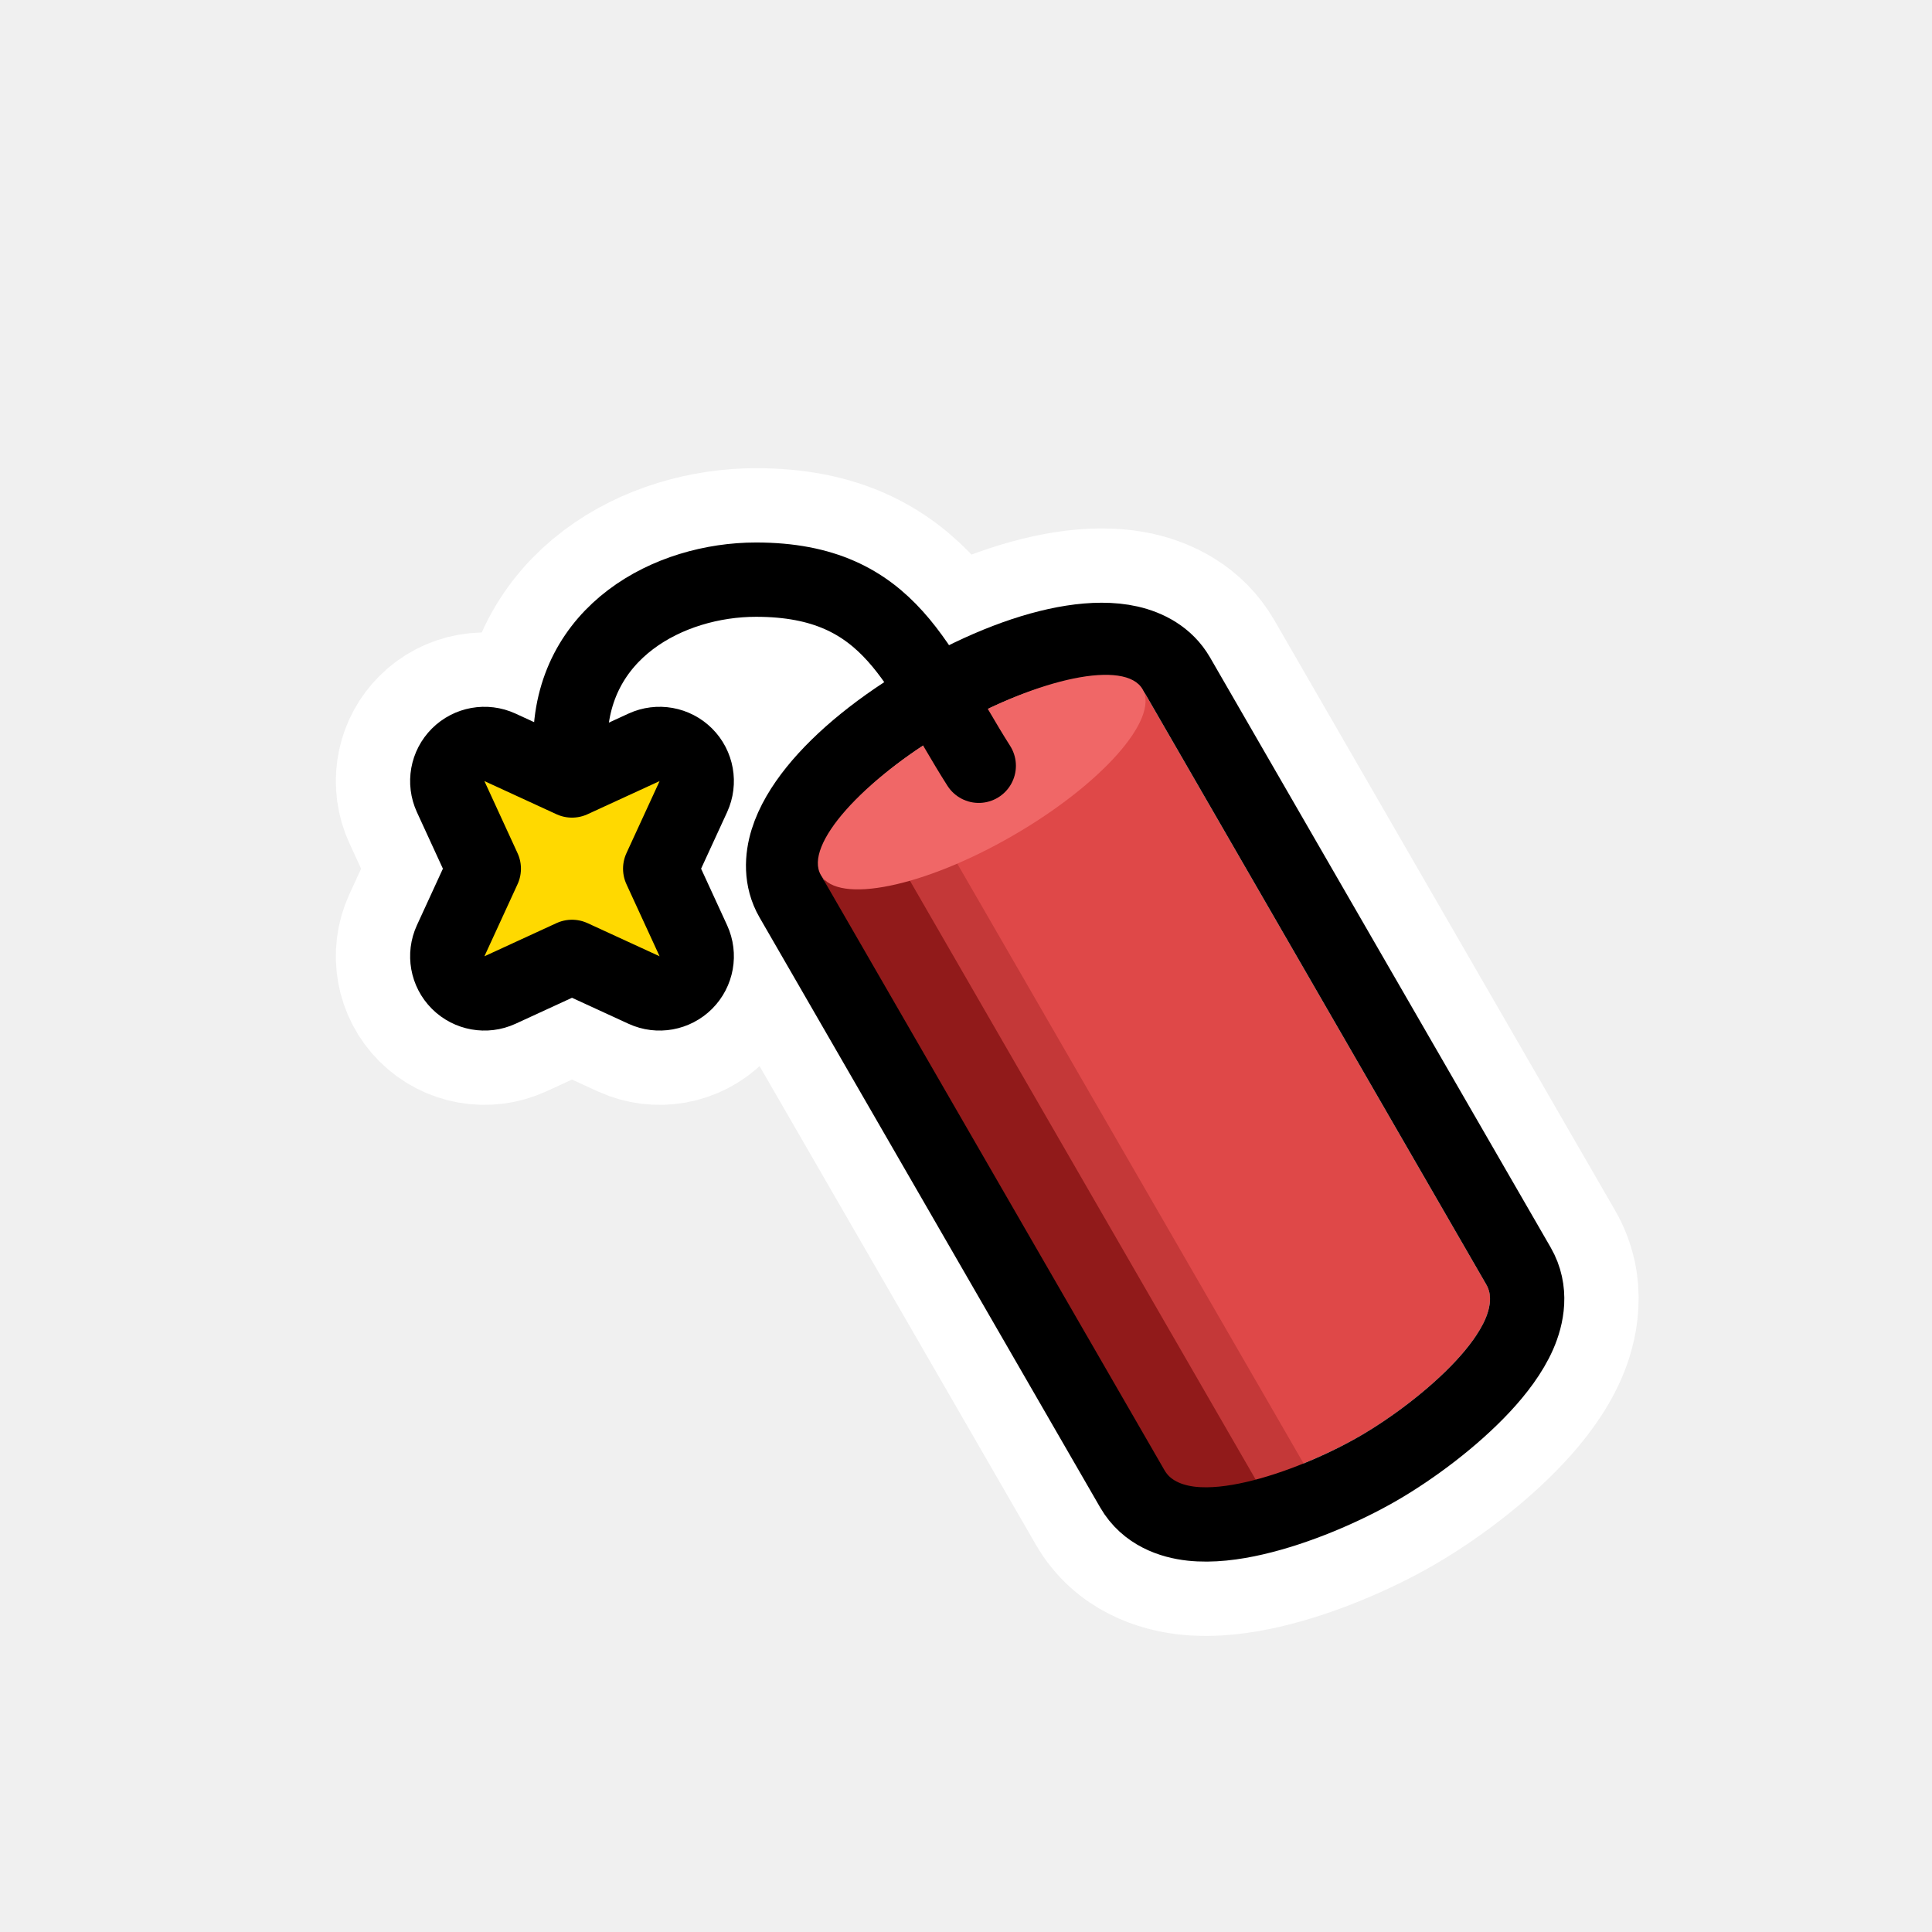
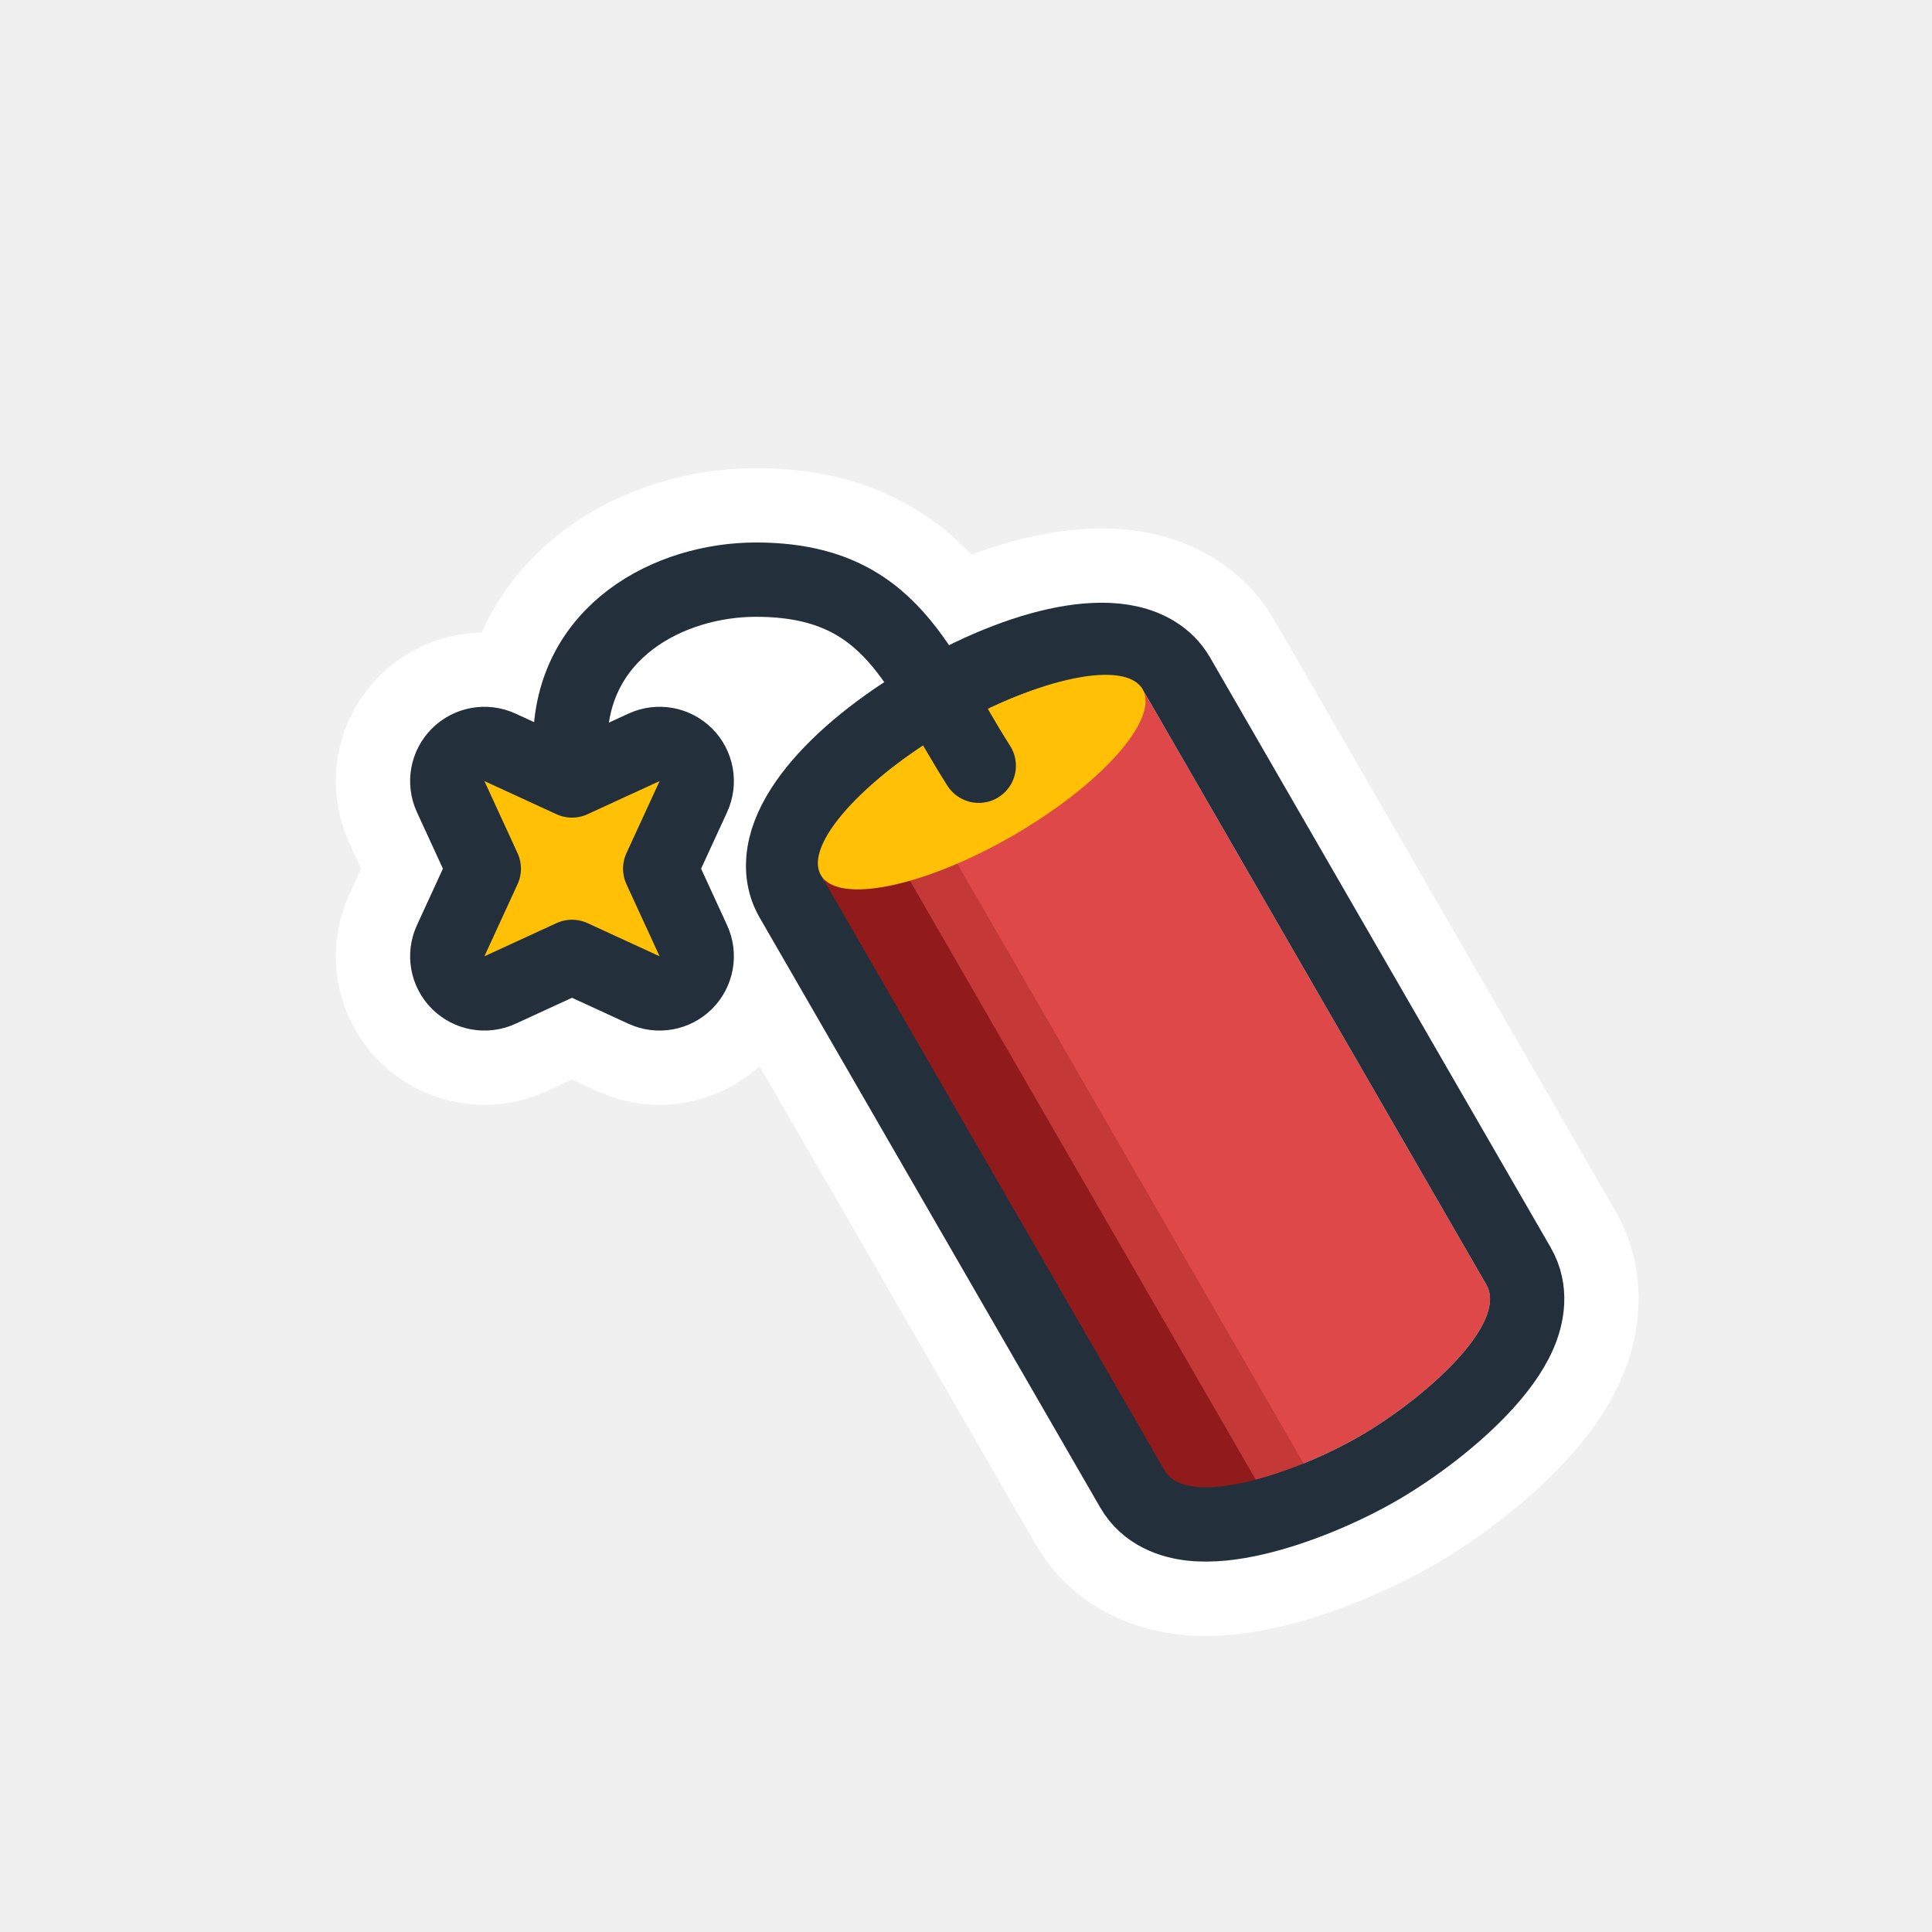
<svg xmlns="http://www.w3.org/2000/svg" width="78" height="78" viewBox="0 0 78 78" fill="none">
-   <path d="M17.437 29.414C18.324 28.526 19.671 28.285 20.811 28.81L23.093 29.86L25.376 28.81C26.516 28.285 27.863 28.526 28.75 29.414C29.638 30.302 29.879 31.648 29.355 32.789L28.304 35.071L29.355 37.353C29.879 38.494 29.638 39.84 28.75 40.728C27.863 41.615 26.516 41.857 25.376 41.332L23.093 40.282L20.811 41.332C19.671 41.857 18.324 41.615 17.437 40.728C16.549 39.84 16.308 38.494 16.832 37.353L17.881 35.071L16.832 32.789L16.743 32.573C16.341 31.482 16.605 30.246 17.437 29.414Z" fill="#FFD900" stroke="white" stroke-width="6" stroke-linejoin="round" />
+   <path d="M17.437 29.414C18.324 28.526 19.671 28.285 20.811 28.81L23.093 29.86L25.376 28.81C26.516 28.285 27.863 28.526 28.75 29.414C29.638 30.302 29.879 31.648 29.355 32.789L28.304 35.071L29.355 37.353C29.879 38.494 29.638 39.84 28.75 40.728C27.863 41.615 26.516 41.857 25.376 41.332L23.093 40.282L20.811 41.332C19.671 41.857 18.324 41.615 17.437 40.728C16.549 39.84 16.308 38.494 16.832 37.353L17.881 35.071L16.832 32.789L16.743 32.573C16.341 31.482 16.604 30.246 17.437 29.414Z" fill="#FFD900" stroke="white" stroke-width="6" stroke-linejoin="round" />
  <path d="M39.515 30.917C37.023 27 36.023 23.402 30.523 23.402C27.023 23.402 23.023 25.5 23.023 30" stroke="white" stroke-width="9" stroke-linecap="round" />
-   <path d="M36.884 26.813C39.051 25.561 41.192 24.741 43.048 24.451C43.967 24.308 44.971 24.27 45.932 24.488C46.894 24.706 48.114 25.264 48.852 26.542L62.602 50.358C63.515 51.939 63.118 53.537 62.702 54.483C62.275 55.453 61.599 56.314 60.956 57.003C59.648 58.405 57.892 59.717 56.384 60.588C54.876 61.458 52.861 62.323 50.993 62.755C50.076 62.967 48.991 63.123 47.938 63.007C46.911 62.895 45.328 62.439 44.416 60.858L30.666 37.042C29.927 35.764 30.055 34.428 30.347 33.486C30.638 32.545 31.173 31.694 31.756 30.971C32.935 29.508 34.716 28.064 36.884 26.813Z" fill="#DF4848" stroke="white" stroke-width="6" />
-   <rect x="32.889" y="34.893" width="5" height="31" transform="rotate(-30 32.8887 34.8928)" fill="#C43838" />
-   <path d="M33.523 37.991C32.695 36.556 33.187 34.721 34.621 33.893L35.487 33.393L50.987 60.24L50.121 60.74C48.687 61.568 46.852 61.076 46.023 59.642L33.523 37.991Z" fill="#911A1A" />
-   <path d="M37.634 28.112C39.692 26.924 41.656 26.186 43.279 25.933C44.086 25.807 44.886 25.788 45.6 25.95C46.315 26.113 47.094 26.497 47.553 27.292L61.303 51.108C61.874 52.097 61.654 53.141 61.329 53.88C60.998 54.63 60.448 55.349 59.859 55.98C58.67 57.254 57.037 58.478 55.634 59.289C54.23 60.099 52.354 60.901 50.656 61.293C49.815 61.488 48.917 61.605 48.102 61.516C47.3 61.428 46.286 61.097 45.715 60.108L31.965 36.292C31.506 35.497 31.562 34.63 31.779 33.93C31.996 33.231 32.412 32.547 32.924 31.911C33.955 30.632 35.576 29.3 37.634 28.112Z" stroke="black" stroke-width="3" />
-   <path d="M46.129 27.826C46.819 29.022 44.471 31.67 40.884 33.741C37.297 35.812 33.829 36.522 33.139 35.326C32.448 34.13 34.797 31.482 38.384 29.411C41.971 27.34 45.439 26.63 46.129 27.826Z" fill="#F06767" />
-   <path d="M39.515 30.916C37.023 27 36.023 23.402 30.523 23.402C27.023 23.402 23.023 25.5 23.023 30" stroke="black" stroke-width="3" stroke-linecap="round" />
-   <path d="M18.497 30.475C18.941 30.031 19.615 29.91 20.185 30.172L23.093 31.51L26.002 30.172C26.572 29.91 27.246 30.031 27.69 30.475C28.134 30.919 28.254 31.592 27.992 32.163L26.654 35.071L27.992 37.98C28.254 38.55 28.134 39.223 27.69 39.667C27.246 40.111 26.572 40.232 26.002 39.97L23.093 38.632L20.185 39.97C19.615 40.232 18.941 40.111 18.497 39.667C18.053 39.223 17.933 38.55 18.195 37.98L19.532 35.071L18.195 32.163C17.933 31.592 18.053 30.919 18.497 30.475Z" fill="#FFD900" stroke="black" stroke-width="3" stroke-linejoin="round" />
+   <path d="M36.884 26.813C39.052 25.561 41.193 24.741 43.049 24.451C43.967 24.308 44.971 24.27 45.932 24.488C46.894 24.706 48.114 25.264 48.852 26.542L62.602 50.358C63.515 51.939 63.118 53.537 62.703 54.483C62.276 55.453 61.599 56.314 60.956 57.003C59.649 58.405 57.892 59.717 56.384 60.588C54.877 61.458 52.861 62.323 50.994 62.755C50.076 62.967 48.992 63.123 47.938 63.007C46.911 62.895 45.329 62.439 44.416 60.858L30.666 37.042L30.537 36.802C29.944 35.599 30.073 34.369 30.347 33.486C30.639 32.545 31.174 31.694 31.757 30.971C32.935 29.508 34.717 28.064 36.884 26.813Z" fill="#DF4848" stroke="white" stroke-width="6" />
+   <rect x="32.889" y="34.893" width="5" height="31" transform="rotate(-30 32.889 34.8928)" fill="#C43838" />
+   <path d="M33.523 37.991C32.694 36.556 33.186 34.721 34.621 33.893L35.487 33.393L50.987 60.24L50.121 60.74C48.686 61.568 46.851 61.076 46.023 59.642L33.523 37.991Z" fill="#911A1A" />
+   <path d="M37.634 28.112C39.692 26.924 41.656 26.186 43.279 25.933C44.086 25.807 44.886 25.788 45.6 25.95C46.315 26.113 47.094 26.497 47.553 27.292L61.303 51.108C61.874 52.097 61.654 53.141 61.329 53.88C60.999 54.63 60.448 55.349 59.859 55.98C58.671 57.254 57.038 58.478 55.634 59.289C54.231 60.099 52.354 60.901 50.656 61.293C49.815 61.488 48.918 61.605 48.102 61.516C47.3 61.428 46.286 61.097 45.715 60.108L31.965 36.292L31.885 36.142C31.514 35.389 31.576 34.586 31.779 33.93C31.996 33.231 32.412 32.547 32.924 31.911C33.955 30.632 35.576 29.3 37.634 28.112Z" stroke="#23303C" stroke-width="3" />
+   <path d="M46.129 27.826C46.82 29.022 44.471 31.67 40.884 33.741C37.297 35.812 33.829 36.522 33.139 35.326C32.449 34.13 34.797 31.482 38.384 29.411C41.971 27.34 45.439 26.63 46.129 27.826Z" fill="#FFC005" />
+   <path d="M39.515 30.916C37.023 27 36.023 23.402 30.523 23.402C27.023 23.402 23.023 25.5 23.023 30" stroke="#23303C" stroke-width="3" stroke-linecap="round" />
+   <path d="M18.497 30.475C18.941 30.031 19.615 29.91 20.185 30.172L23.093 31.51L26.002 30.172C26.572 29.91 27.246 30.031 27.69 30.475C28.134 30.919 28.254 31.592 27.992 32.163L26.654 35.071L27.992 37.98C28.254 38.55 28.134 39.223 27.69 39.667C27.246 40.111 26.572 40.232 26.002 39.97L23.093 38.632L20.185 39.97C19.615 40.232 18.941 40.111 18.497 39.667C18.053 39.223 17.933 38.55 18.195 37.98L19.532 35.071L18.195 32.163C17.933 31.592 18.053 30.919 18.497 30.475Z" fill="#FFC005" stroke="#23303C" stroke-width="3" stroke-linejoin="round" />
</svg>
